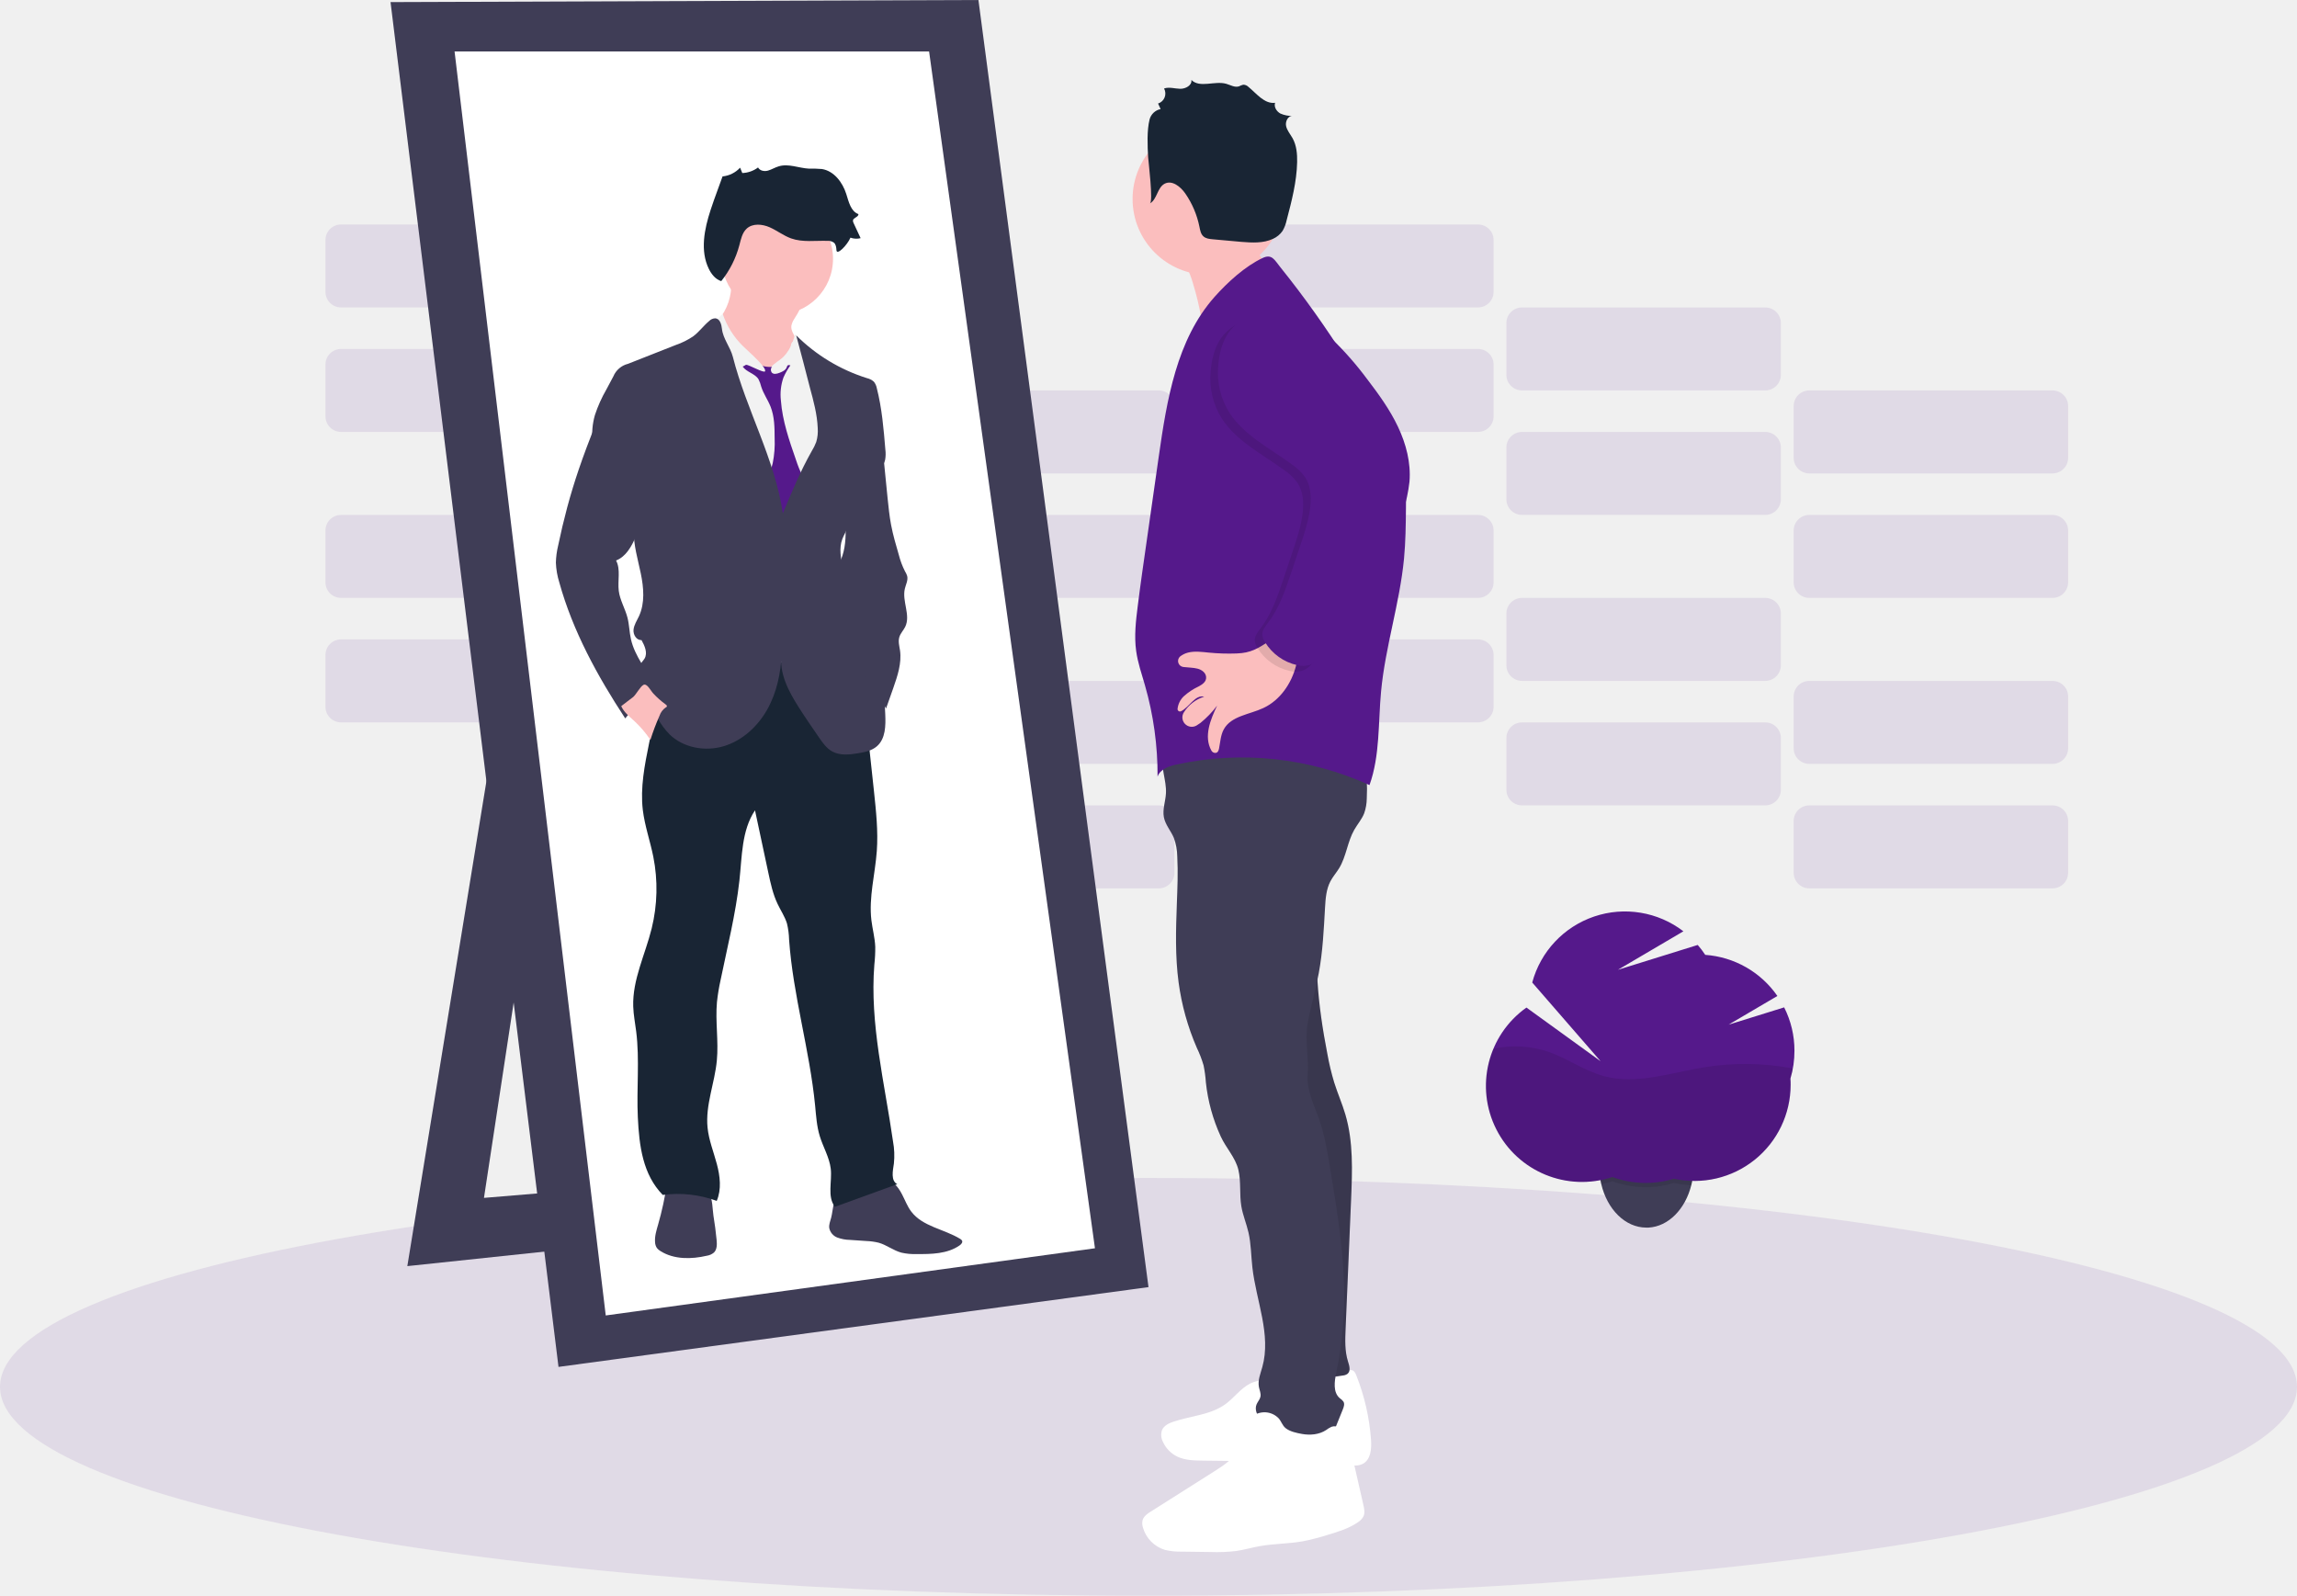
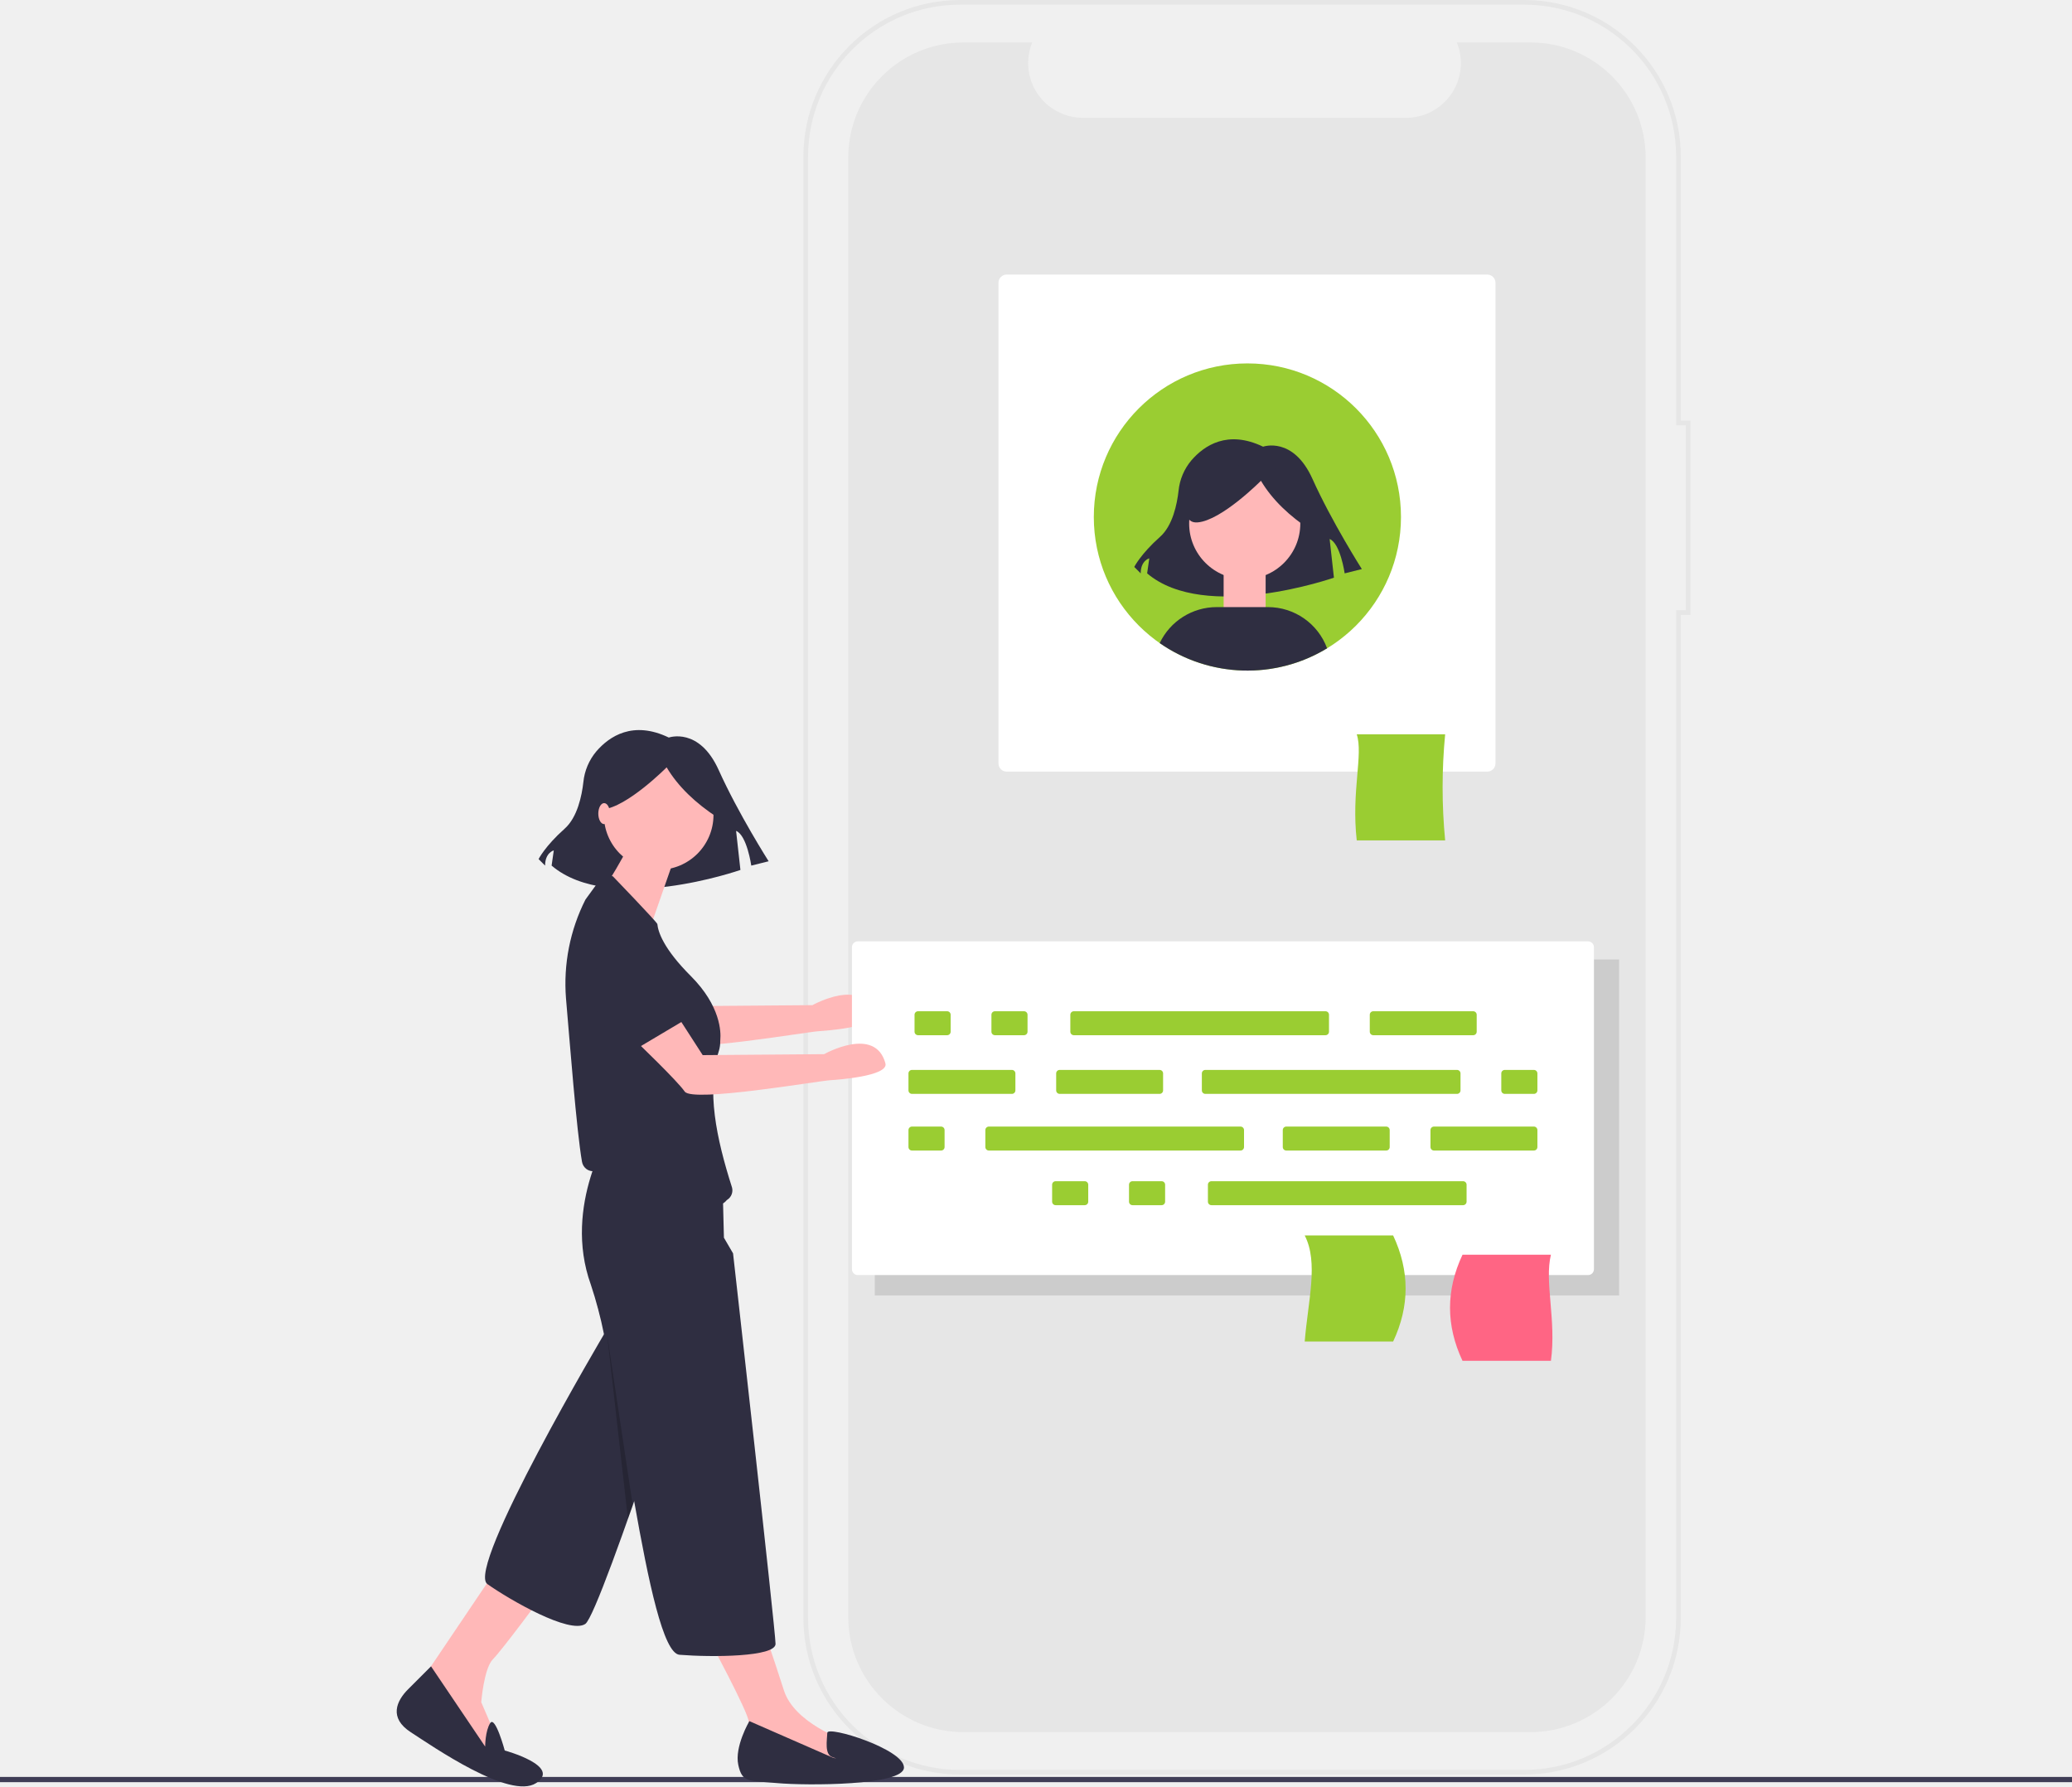
- <svg xmlns="http://www.w3.org/2000/svg" id="bf56719a-dd30-4b09-833f-7c41eeee086b" data-name="Layer 1" width="1094" height="760" viewBox="0 0 1094 760">
-   <rect x="155" y="304.52" width="130.73" height="39.52" rx="7.43" fill="#55198b" opacity="0.1" />
-   <rect x="291.81" y="344.05" width="130.73" height="39.52" rx="7.43" fill="#55198b" opacity="0.1" />
-   <rect x="428.63" y="383.57" width="130.73" height="39.52" rx="7.43" fill="#55198b" opacity="0.1" />
-   <rect x="155" y="245.24" width="130.73" height="39.52" rx="7.43" fill="#55198b" opacity="0.1" />
-   <rect x="291.81" y="284.76" width="130.73" height="39.52" rx="7.43" fill="#55198b" opacity="0.1" />
-   <rect x="428.63" y="324.29" width="130.73" height="39.52" rx="7.43" fill="#55198b" opacity="0.1" />
-   <rect x="580.64" y="304.52" width="130.73" height="39.52" rx="7.43" fill="#55198b" opacity="0.1" />
-   <rect x="717.45" y="344.05" width="130.73" height="39.52" rx="7.43" fill="#55198b" opacity="0.1" />
-   <rect x="854.27" y="383.57" width="130.73" height="39.52" rx="7.43" fill="#55198b" opacity="0.1" />
-   <rect x="580.64" y="245.24" width="130.73" height="39.52" rx="7.43" fill="#55198b" opacity="0.1" />
-   <rect x="717.45" y="284.76" width="130.73" height="39.52" rx="7.43" fill="#55198b" opacity="0.1" />
-   <rect x="854.27" y="324.29" width="130.73" height="39.52" rx="7.43" fill="#55198b" opacity="0.1" />
-   <rect x="155" y="166.19" width="130.73" height="39.52" rx="7.43" fill="#55198b" opacity="0.1" />
-   <rect x="291.81" y="205.71" width="130.73" height="39.52" rx="7.43" fill="#55198b" opacity="0.1" />
-   <rect x="428.63" y="245.24" width="130.73" height="39.52" rx="7.43" fill="#55198b" opacity="0.1" />
-   <rect x="155" y="106.9" width="130.73" height="39.52" rx="7.43" fill="#55198b" opacity="0.1" />
-   <rect x="291.81" y="146.43" width="130.73" height="39.52" rx="7.43" fill="#55198b" opacity="0.1" />
-   <rect x="428.63" y="185.95" width="130.73" height="39.52" rx="7.43" fill="#55198b" opacity="0.1" />
-   <rect x="580.64" y="166.19" width="130.73" height="39.52" rx="7.43" fill="#55198b" opacity="0.1" />
-   <rect x="717.45" y="205.71" width="130.73" height="39.52" rx="7.43" fill="#55198b" opacity="0.1" />
-   <rect x="854.27" y="245.24" width="130.73" height="39.52" rx="7.43" fill="#55198b" opacity="0.1" />
-   <rect x="580.64" y="106.9" width="130.73" height="39.52" rx="7.43" fill="#55198b" opacity="0.1" />
-   <rect x="717.45" y="146.43" width="130.73" height="39.52" rx="7.43" fill="#55198b" opacity="0.1" />
-   <rect x="854.27" y="185.95" width="130.73" height="39.52" rx="7.43" fill="#55198b" opacity="0.1" />
-   <ellipse cx="547" cy="660.5" rx="547" ry="99.5" fill="#55198b" opacity="0.1" />
-   <polygon points="240 321 194 603 402 581 393 557 230.5 570.5 268.5 320.5 240 321" fill="#3f3d56" />
-   <polygon points="186 1 466 0 547 613 266 651 186 1" fill="#3f3d56" />
-   <polygon points="216.5 24.5 442.5 24.5 521.5 594.5 288.5 626.5 216.5 24.5" fill="#fff" />
-   <path d="M482.64,638.86c1.42,2.72,2.48,5.66,4.33,8.11,5.4,7.22,15.65,8.35,23.34,13.06a2.15,2.15,0,0,1,.91.88c.35.83-.43,1.7-1.18,2.22-5.83,4.09-13.48,4.18-20.61,4.13a27.49,27.49,0,0,1-7.13-.68c-3.77-1-7-3.63-10.72-4.7a28.44,28.44,0,0,0-5.89-.83l-7.81-.53a18.41,18.41,0,0,1-6.09-1.13,6.16,6.16,0,0,1-3.84-4.55c-.22-1.66.49-3.27.91-4.89,1-3.84.69-8.48,3.68-11.1a11.35,11.35,0,0,1,4.15-2,132.39,132.39,0,0,1,16.61-4.42C477.93,631.52,480.59,634.92,482.64,638.86Z" transform="translate(-53 -70)" fill="#3f3d56" />
-   <path d="M394.3,660.49c.2,2.13.26,4.57-1.28,6.06a6.83,6.83,0,0,1-3.35,1.5c-7.39,1.72-15.63,1.84-22.06-2.18a6.09,6.09,0,0,1-1.74-1.49,5.43,5.43,0,0,1-.88-2.75c-.23-2.83.64-5.62,1.43-8.35a146.52,146.52,0,0,0,4.25-19.75c.08-.55,18.87,3,20.12,4.86,1.57,2.3,1.58,7.82,2,10.56Q393.74,654.69,394.3,660.49Z" transform="translate(-53 -70)" fill="#3f3d56" />
-   <path d="M464.24,400.27l5,46.49c1,9.5,2.05,19.05,1.36,28.58-.8,11-3.88,22-2.58,32.9.51,4.24,1.67,8.4,1.84,12.67a69,69,0,0,1-.43,8.5c-2.26,28.21,4.89,56.2,8.89,84.21a36.54,36.54,0,0,1,.42,10.48c-.52,3.55-1.56,8.21,1.6,9.89l-29.68,10.76c-3.79-4.75-1.28-12.14-2-18.17-.66-5.43-3.64-10.27-5.23-15.5-1.44-4.7-1.74-9.65-2.21-14.53-2.59-26.57-10.54-52.45-12.4-79.08a36,36,0,0,0-1-7.63c-1-3.31-3-6.2-4.46-9.31-2.24-4.67-3.34-9.79-4.42-14.85l-6.35-29.75c-6.42,9.56-6.16,22-7.43,33.46-1.78,16-5.76,31.73-9,47.53a94.47,94.47,0,0,0-1.69,10.3c-.84,9.27.83,18.63-.06,27.89-1,10.73-5.51,21.2-4.42,31.93.6,5.94,2.88,11.56,4.42,17.32s2.3,12.08-.05,17.57a54,54,0,0,0-25.71-2.84c-9.53-9.75-11.22-23.35-11.87-37s.92-27.32-.78-40.84c-.5-4-1.28-7.9-1.41-11.89-.42-12.79,5.73-24.76,8.79-37.19a78.7,78.7,0,0,0,.77-34.15c-1.5-7.47-4.08-14.72-5-22.29-1.25-10.61.87-21.3,3-31.78,1.43-7.07,2.85-14.14,4.47-21.17,1.74-7.55,3.81-15.26,8.46-21.44,7.44-9.89,20.65-14.28,33-13.32s23.88,6.58,34.08,13.58A128.48,128.48,0,0,1,464.24,400.27Z" transform="translate(-53 -70)" fill="#192534" />
-   <path d="M431.06,222.25a8.63,8.63,0,0,0-1.15,2.94c-.25,2.05,1,3.93,2,5.72a31.15,31.15,0,0,1,2.93,7.3,12,12,0,0,1,.43,4.87,11.75,11.75,0,0,1-1.3,3.5c-1.93,3.72-4.79,7.16-8.68,8.71a15.29,15.29,0,0,1-9.39.38,28.51,28.51,0,0,1-8.59-4.08,26.11,26.11,0,0,1-5.88-5.1,35.25,35.25,0,0,1-4.06-7c-2.08-4.35-4.19-9-3.81-13.77a4.6,4.6,0,0,1,.24-1.27,6.83,6.83,0,0,1,1.34-2,26.1,26.1,0,0,0,6.12-18.15l14.57,3.31c3.21.73,6.42,1.46,9.59,2.37,2.6.75,6.6,1.79,8.29,4.11S432.21,220.13,431.06,222.25Z" transform="translate(-53 -70)" fill="#fbbebe" />
-   <circle cx="370.26" cy="123.29" r="26.48" fill="#fbbebe" />
-   <path d="M419,246.71c1.12-2.45,3.54-4,5.75-5.54s4.45-3.51,4.88-6.18a4.43,4.43,0,0,1,.44-1.74c.85-1.28,2.87-.64,4.08.3,2.94,2.29,4.94,5.54,6.89,8.71a74.43,74.43,0,0,1,6.45,12.19c2.81,7.41,3.15,15.5,3.46,23.41.28,7.2.55,14.51-1.2,21.49-1.1,4.42-3,8.71-3.11,13.26-.33,16.53-6.07,32.33-6.47,48.86a126.75,126.75,0,0,0,.72,14.31l.94,10.73q-21.81-1.25-43.5-3.83c-.42-4.94-1.83-9.73-3.12-14.51a314.93,314.93,0,0,1-10.11-59.74c-.77-10.72-1.56-21.4-2.75-32.08-1.07-9.71-3.17-19.48-1.91-29.17a40.27,40.27,0,0,1,4.1-12.62,8.32,8.32,0,0,1,3.2-3.83A8.65,8.65,0,0,1,390,230a41.94,41.94,0,0,1,6.88-.81,4.74,4.74,0,0,1,1.68.16,5.27,5.27,0,0,1,2.29,2.22A41.52,41.52,0,0,0,419,246.71Z" transform="translate(-53 -70)" fill="#f2f2f2" />
-   <path d="M406.72,244.59c1.86,2.66,5.8,3.29,7.52,6a15.73,15.73,0,0,1,1.31,3.57c1.05,3.35,3.17,6.26,4.46,9.53,1.86,4.7,1.91,9.9,1.93,14.95a49.47,49.47,0,0,1-.92,12c-.6,2.47-1.58,4.82-2.3,7.26a35.5,35.5,0,0,0-1.34,12.8,5.24,5.24,0,0,0,.72,2.65,5.75,5.75,0,0,0,2.56,1.74c2.93,1.29,6,2.61,9.2,2.31a3.37,3.37,0,0,0,1.83-.61,4.07,4.07,0,0,0,.9-1.19l2-3.38c1.81-3.09,3.7-6.55,3-10.08a20,20,0,0,0-2.27-5.17,60.78,60.78,0,0,1-3.26-8.07c-3.19-9.17-6.42-18.47-7.14-28.15a24.74,24.74,0,0,1,1.2-10.92,31.1,31.1,0,0,1,3.52-6.09,2.61,2.61,0,0,0-2.81-.95,16.72,16.72,0,0,0-2.91,1.21c-2.94,1.24-6.2.79-9.17-.06-1.16-.34-3-1.5-4.2-1.42C410.14,242.57,406.79,244.71,406.72,244.59Z" transform="translate(-53 -70)" fill="#55198b" />
-   <path d="M430.13,244.48c-.6-.48-1.53-.92-2.06-.36a2.32,2.32,0,0,0-.38.81c-.52,1.4-2.05,2.09-3.44,2.63s-2.89.84-3.73-.19a2.26,2.26,0,0,1,.13-2.67,8.16,8.16,0,0,1,2.19-1.85,21.38,21.38,0,0,0,8.72-13.72,6.52,6.52,0,0,1,2.39,4.13c.33,1.59.37,3.23.7,4.82.49,2.28,1.58,4.41,1.83,6.72.13,1.23,0,2.47,0,3.7a22.71,22.71,0,0,0,.42,3.58C434.56,249.6,432.91,246.69,430.13,244.48Z" transform="translate(-53 -70)" fill="#f2f2f2" />
-   <path d="M409.89,237.69c-1-.95-2-1.85-3-2.82a38.9,38.9,0,0,1-9.67-15.35c-1.28,1-2.69,2.32-2.72,4a6.13,6.13,0,0,0,1.32,3.25,50.68,50.68,0,0,1,7.33,19.61,5.84,5.84,0,0,1,5.05-2.69c1.58,0,8.67,4.2,9.18,3.14C418.13,245.17,411.09,238.82,409.89,237.69Z" transform="translate(-53 -70)" fill="#f2f2f2" />
-   <path d="M432.22,229.73a83,83,0,0,0,33.58,20.33,7.54,7.54,0,0,1,3.39,1.72,6.93,6.93,0,0,1,1.41,3.1c2.44,9.54,3.26,19.41,4.07,29.22a16.28,16.28,0,0,1-.1,4.88c-.59,2.62-2.45,4.74-4.28,6.71-5.74,6.15-12.29,12.58-13.26,20.94a33.45,33.45,0,0,1-.57,4.8c-.5,1.86-1.61,3.5-2.29,5.31-3.34,8.91,4.21,19.7-.39,28A50.54,50.54,0,0,1,458.84,370a19.86,19.86,0,0,0,1.37,5.88c1.37,2.86,4.19,4.68,6.41,7,6.77,6.94,7.6,17.56,8,27.25.25,5.46.17,11.73-4,15.31-2.41,2.09-5.7,2.77-8.85,3.29-4.19.7-8.75,1.2-12.46-.87-2.66-1.48-4.47-4.07-6.2-6.57-3.28-4.77-6.57-9.53-9.68-14.42-4.92-7.71-9.56-16.52-8.14-25.56-.4,9.25-2.35,18.57-6.89,26.63s-11.85,14.79-20.72,17.45-19.24.78-25.85-5.7a34.94,34.94,0,0,1-5.51-7.43,72.52,72.52,0,0,1-8.14-20.71c-.43-1.89-.75-4,.2-5.69.45-.8,1.14-1.43,1.61-2.22,1.58-2.69.06-6.08-1.47-8.82-2.33.22-4-2.52-3.79-4.86s1.61-4.37,2.6-6.5c2.9-6.28,2.26-13.59.86-20.36s-3.49-13.5-3.33-20.41c.17-7.31-5.09-13.89-9.1-20-2.24-3.44-4.85-6.64-6.8-10.25a33.07,33.07,0,0,1-2.62-24.76,64.89,64.89,0,0,1,5.48-12.22l3.3-6.19a10.21,10.21,0,0,1,7-6l22.83-9a34.35,34.35,0,0,0,8.24-4.12c2.79-2.1,4.87-5,7.53-7.24a4.22,4.22,0,0,1,3-1.31c2.14.19,2.9,2.89,3.12,5,.5,4.72,4,8.72,5.19,13.31,6.44,25.35,20.07,48.73,23.81,74.61,4.2-10.09,8.4-20.2,13.78-29.7a24.66,24.66,0,0,0,2.13-4.31,18.4,18.4,0,0,0,.71-6.69c-.27-6.51-2-12.87-3.71-19.16C436.53,246.1,434.53,238.21,432.22,229.73Z" transform="translate(-53 -70)" fill="#3f3d56" />
-   <path d="M475.73,307.19c.44,4.26.87,8.53,1.66,12.74.92,4.87,2.32,9.63,3.71,14.39a37.45,37.45,0,0,0,2.9,7.73,9.94,9.94,0,0,1,1.07,2.29c.49,2-.63,4-1.11,6-1.44,6,2.88,12.67.16,18.2-.82,1.68-2.25,3.07-2.79,4.87-.63,2.07,0,4.28.33,6.42.85,6-1.2,12.1-3.22,17.87L475,407.44c-3.14-5.84-6.31-11.74-10.65-16.75-1.55-1.8-3.24-3.47-4.67-5.37a37.66,37.66,0,0,1-5-9.74,84.43,84.43,0,0,1-5.17-25.72,17.59,17.59,0,0,1,.85-7.4,39.36,39.36,0,0,1,2.22-4c2.68-4.83,3.23-10.55,3.18-16.07s-.64-11.06,0-16.55a37.86,37.86,0,0,1,4-13.13,18.63,18.63,0,0,1,5.43-6.77,9.78,9.78,0,0,1,6-1.95c3.27.19,2.52,3,2.8,5.71Z" transform="translate(-53 -70)" fill="#3f3d56" />
-   <path d="M328.64,293.58q-3.06,9-5.52,18.16-2.4,9-4.29,18.1a38.76,38.76,0,0,0-1.08,8.14,36.42,36.42,0,0,0,1.63,9.41c6.44,23.21,18.18,44.62,31.4,64.75A58.28,58.28,0,0,1,364.08,400a2.85,2.85,0,0,0,1-1,2.71,2.71,0,0,0-.32-2.34c-3.65-7.48-9.43-14.07-11.25-22.2-.76-3.38-.79-6.9-1.65-10.26-1.11-4.35-3.59-8.33-4.16-12.79-.61-4.86,1-10.16-1.28-14.47,4.65-1.81,7.34-6.6,9.31-11.19a61.29,61.29,0,0,0,4.48-14.71,44.26,44.26,0,0,0-5.41-28.15,45,45,0,0,0-9.05-11.36c-1.19-1.07-4-4.14-5.73-4.11-2.31.05-3.05,3.79-3.71,5.47C333.64,279.75,331,286.62,328.64,293.58Z" transform="translate(-53 -70)" fill="#3f3d56" />
-   <path d="M370.06,405.51c.3.22.64.52.56.88s-.37.45-.63.6a7.76,7.76,0,0,0-2.88,3.9,108.85,108.85,0,0,0-4.34,11.49,50.37,50.37,0,0,0-7.84-9.15c-2.28-2.1-4.83-4.09-6.05-6.93,0-.08,5.24-3.95,5.72-4.37,1.47-1.31,3.32-4.94,4.84-5.74,1.72-.9,3.36,2.63,4.67,4.05A39.72,39.72,0,0,0,370.06,405.51Z" transform="translate(-53 -70)" fill="#fbbebe" />
-   <path d="M451.38,189.15c-.07-1.31-.24-2.76-1.24-3.61a4.73,4.73,0,0,0-3-.83c-5.83-.19-11.86.79-17.36-1.17-3.62-1.29-6.71-3.77-10.24-5.31s-8.05-1.95-10.9.64c-2.16,2-2.75,5.07-3.5,7.9a46.32,46.32,0,0,1-8.63,17.12c-2.71-.84-4.65-3.26-5.9-5.8-4.25-8.66-2.16-19,.86-28.18,1-3.08,2.11-6.13,3.22-9.17l2.44-6.72a13.12,13.12,0,0,0,8.36-4.16l1.05,2.55a13.3,13.3,0,0,0,7.5-2.65c.84,1.58,3,2,4.75,1.49s3.26-1.49,5-2c4.65-1.5,9.61.81,14.49,1.07a58,58,0,0,1,6.19.18c5.76.93,9.83,6.35,11.59,11.91,1.17,3.7,2.14,8.25,5.79,9.56.08,1.4-2.4,1.67-2.61,3a2.3,2.3,0,0,0,.3,1.27l3.35,7.19a8.32,8.32,0,0,1-4.84-.24C456.54,186.74,451.53,191.86,451.38,189.15Z" transform="translate(-53 -70)" fill="#192534" />
-   <path d="M621.14,204.8a131.36,131.36,0,0,1,4,16.73c.72,4.24,1.14,8.95-1.29,12.49,9.26-13.93,18.93-28.28,33-37.27A30.13,30.13,0,0,1,649,173.51c.08-.84-11.55,3.55-12.44,4.05-4.08,2.27-7.82,5.09-11.8,7.52-2.06,1.25-10.64,4.21-10.72,6,0,1.15,3.41,4.67,4.05,5.88A45.67,45.67,0,0,1,621.14,204.8Z" transform="translate(-53 -70)" fill="#fbbebe" />
-   <path d="M664.17,730.18a15.5,15.5,0,0,0-15.84-1.2c-4.53,2.34-7.58,6.77-11.7,9.77-7.08,5.14-16.43,5.55-24.72,8.33-2.2.74-4.54,1.84-5.47,4a7.1,7.1,0,0,0,.41,5.57,14.42,14.42,0,0,0,6.86,7.07c3.72,1.78,8,1.86,12.12,1.91l35.8.42c11,.13,22.07.26,33,1.63,2.55.32,5.31.67,7.56-.58,3.66-2,4.08-7.06,3.8-11.23a103.07,103.07,0,0,0-7-30.8c-.43-1.09-1-2.33-2.21-2.53a3.6,3.6,0,0,0-2.38.76c-10.1,6-22.89,9.39-33.63,4.59" transform="translate(-53 -70)" fill="#fff" />
-   <path d="M682.09,501.78c-4,23.23-1.39,47.1,3.11,70.23a122.46,122.46,0,0,0,3.27,13.64c1.61,5.1,3.78,10,5.29,15.13,3.84,13,3.3,26.9,2.73,40.47L693.87,703c-.22,5.18-.42,10.48,1.14,15.42.63,2,1.4,4.5-.19,5.85a4.46,4.46,0,0,1-2.11.81,32.66,32.66,0,0,1-21-3.15L671,659.55c-.22-19.23-.45-38.54-3.41-57.53-2.35-15.1-6.43-30-6.7-45.28-.28-16,3.64-31.79,7.64-47.3.86-3.32,4-5.75,6.58-8a8.09,8.09,0,0,1,3.2-1.94C679.51,499.17,681.35,500.77,682.09,501.78Z" transform="translate(-53 -70)" fill="#3f3d56" />
-   <path d="M682.09,501.78c-4,23.23-1.39,47.1,3.11,70.23a122.46,122.46,0,0,0,3.27,13.64c1.61,5.1,3.78,10,5.29,15.13,3.84,13,3.3,26.9,2.73,40.47L693.87,703c-.22,5.18-.42,10.48,1.14,15.42.63,2,1.4,4.5-.19,5.85a4.46,4.46,0,0,1-2.11.81,32.66,32.66,0,0,1-21-3.15L671,659.55c-.22-19.23-.45-38.54-3.41-57.53-2.35-15.1-6.43-30-6.7-45.28-.28-16,3.64-31.79,7.64-47.3.86-3.32,4-5.75,6.58-8a8.09,8.09,0,0,1,3.2-1.94C679.51,499.17,681.35,500.77,682.09,501.78Z" transform="translate(-53 -70)" opacity="0.1" />
-   <path d="M607,429.18c-1.48,6.09,1.66,12.4,1.31,18.66-.2,3.79-1.69,7.57-1,11.29s3.35,6.52,4.77,9.93a26.94,26.94,0,0,1,1.62,8.88c.41,7.48.08,15-.2,22.45-.47,12.5-.82,25.07.83,37.46A117.19,117.19,0,0,0,623,569a54,54,0,0,1,3.23,8.39,59.88,59.88,0,0,1,1.1,8.14,82.7,82.7,0,0,0,7.07,25.71c2.55,5.57,7,10,8.41,15.91,1.34,5.66.44,11.63,1.41,17.36.71,4.25,2.44,8.27,3.4,12.47,1.25,5.43,1.22,11.06,1.85,16.6,1.8,16,9.07,32,4.73,47.52-.87,3.12-2.22,6.29-1.61,9.47.3,1.56,1.06,3.1.72,4.65-.28,1.32-1.3,2.34-1.82,3.59-1,2.34.06,5.12,1.84,6.93a19.69,19.69,0,0,0,6.5,3.84c7.37,3.15,15,6.35,23,6.28a6.18,6.18,0,0,0,2.83-.52c1.44-.75,2.15-2.38,2.76-3.88l4.1-10.14c.5-1.23,1-2.67.31-3.81a7.1,7.1,0,0,0-1.72-1.6c-3.31-2.79-2.56-8-1.68-12.19a177.87,177.87,0,0,0,3.72-32.7c.44-21.92-3.17-43.71-6.77-65.34-1.25-7.51-2.51-15.07-5-22.27s-6.16-14.13-5.56-21.61c.64-8.08-1.46-16.55,0-24.52s3.77-15.77,5.26-23.73c1.93-10.33,2.41-20.86,3-31.34.25-4.28.57-8.7,2.57-12.5,1.17-2.22,2.87-4.12,4.18-6.27,3.38-5.59,3.92-12.52,7.15-18.2,1.53-2.69,3.64-5.06,4.76-7.94a22.19,22.19,0,0,0,1.22-7.06,84,84,0,0,0-1-18.05,117.45,117.45,0,0,0-55-12.76c-7.31.12-14.7.86-21.56,3.39C619.86,425.25,613.9,428.66,607,429.18Z" transform="translate(-53 -70)" fill="#3f3d56" />
-   <path d="M648,746c-2.94,3.66-2.74,8.89-4.62,13.2-2.28,5.23-7.36,8.58-12.18,11.63l-30,19c-1.64,1-3.4,2.23-4,4.09a6.56,6.56,0,0,0,.15,3.59,15.58,15.58,0,0,0,10.48,10.64,31,31,0,0,0,8.11.83l13.49.18a79,79,0,0,0,12.31-.48c3.74-.54,7.38-1.61,11.1-2.29,6.77-1.23,13.73-1.12,20.51-2.31a108.46,108.46,0,0,0,12.28-3.17c4.9-1.47,9.89-3,14.09-5.91a7.31,7.31,0,0,0,2.71-2.92c.71-1.65.32-3.54-.08-5.29l-6.44-28.3a16.87,16.87,0,0,0-2.52-6.61c-1.43-1.9-4-3.16-6.23-2.35a13.21,13.21,0,0,0-2.59,1.56c-3.3,2.17-7.53,2.53-11.43,1.85-2.52-.45-5.85-1.14-7.88-2.81-1.54-1.27-2-3.24-3.31-4.68A9.39,9.39,0,0,0,648,746Z" transform="translate(-53 -70)" fill="#fff" />
-   <circle cx="575.55" cy="94.77" r="36.13" fill="#fbbebe" />
-   <path d="M600.68,166.89c3.46-1.94,3.46-7.53,7-9.39s7.56,1.37,9.83,4.63A42.59,42.59,0,0,1,624.26,178c.32,1.62.62,3.39,1.84,4.52s2.82,1.27,4.38,1.43q6.85.68,13.72,1.24c5.1.41,10.48.74,15.11-1.45a11,11,0,0,0,4.54-3.76,16.92,16.92,0,0,0,1.94-5.08c2.39-9.09,4.8-18.29,5-27.69.08-3.88-.26-7.9-2.13-11.3-1.09-2-2.69-3.74-3.14-5.94s1-5,3.28-4.76a13.46,13.46,0,0,1-6-1.14c-1.81-1-3.15-3.15-2.51-5.11-5.08.65-8.78-4.37-12.74-7.62a3.45,3.45,0,0,0-2.42-1,8.73,8.73,0,0,0-2,.77c-2,.7-4.09-.63-6.14-1.21-5.5-1.54-12.49,2.18-16.57-1.82.39,2.55-2.74,4.26-5.32,4.21s-5.24-1-7.68-.14a5,5,0,0,1-2.86,7.16l1.21,2.64a6.82,6.82,0,0,0-5.25,4.92c-1.33,5.25-1,12.71-.68,18.11C600,147.35,602.31,166,600.68,166.89Z" transform="translate(-53 -70)" fill="#192534" />
-   <path d="M631.51,211.34c-18.15,20.41-22.77,49.14-26.64,76.19l-5.7,39.94c-1.48,10.36-3,20.72-4.29,31.11-.9,7.11-1.74,14.33-.76,21.43.77,5.6,2.64,11,4.2,16.39a154.56,154.56,0,0,1,6,43.49c1.21-3.56,5.4-5,9.08-5.8a146.82,146.82,0,0,1,91.86,9.81c5.05-14.15,4.1-29.63,5.51-44.59,2-21.33,8.89-42,10.93-63.29.75-7.93.84-15.9.92-23.87.06-5.85.12-11.76-1.1-17.49-1.36-6.34-4.23-12.25-7.2-18A469.1,469.1,0,0,0,687,230.24q-7.54-11.28-15.73-22.11-4.15-5.49-8.47-10.86c-2.79-3.47-4-6.48-8.43-4.4C646,196.79,637.6,204.49,631.51,211.34Z" transform="translate(-53 -70)" fill="#55198b" />
-   <path d="M641.91,381.22a98,98,0,0,1-13.27-.42c-3.27-.32-6.61-.8-9.8,0a10.2,10.2,0,0,0-3.81,1.87,2.87,2.87,0,0,0,1.63,5l3.42.3c2.17.19,4.43.41,6.12,2a3.82,3.82,0,0,1,1.24,2.41c.21,2.33-1.81,3.6-3.62,4.57a28.69,28.69,0,0,0-7.06,4.7,9.78,9.78,0,0,0-2.93,6,1.16,1.16,0,0,0,1.7,1.07c4-2,6.61-7.93,11-6.94a17.82,17.82,0,0,0-9.66,7.43,4.48,4.48,0,0,0,6,6.33,19.78,19.78,0,0,0,1.88-1.25,46.21,46.21,0,0,0,7.93-8.24c-3.2,6.75-6.44,14.65-2.76,21.36a2.13,2.13,0,0,0,2,1.18c1.16-.12,1.5-1.21,1.69-2.17.6-3.09.75-6.35,2.27-9.1,3.52-6.38,12.2-7,18.81-10.11,7.93-3.68,13.36-11.6,15.55-20.06a15.42,15.42,0,0,0,.39-7.62c-1.47-5.69-8.49-7-13-4.25C652.1,378.79,648.89,381,641.91,381.22Z" transform="translate(-53 -70)" fill="#fbbebe" />
-   <path d="M634.89,269.29c7,10.81,19.15,16.9,29.57,24.49A24.79,24.79,0,0,1,671,300c2.63,4.06,3,9.22,2.46,14-.68,6.31-2.71,12.38-4.72,18.4l-4.37,13.05c-2.77,8.28-5.63,16.73-10.9,23.69-1.35,1.77-2.92,3.66-2.86,5.88a7.6,7.6,0,0,0,1.28,3.58,24.08,24.08,0,0,0,15.29,10.92,11.66,11.66,0,0,0,5.75,0c2.7-.8,4.73-3,6.61-5.08,9-9.93,18-20,24.5-31.65,6.35-11.37,10.15-24,13.65-36.51a76.86,76.86,0,0,0,3-14.13c.74-9-1.62-18-5.48-26.13s-9.17-15.49-14.64-22.64a157.58,157.58,0,0,0-17.15-19.68c-10.88-10.17-24.19-16.15-38.75-10.38-10.28,4.08-14.13,12.59-15.05,23.49A35.74,35.74,0,0,0,634.89,269.29Z" transform="translate(-53 -70)" opacity="0.1" />
-   <path d="M638.53,266.55c7,10.81,19.16,16.9,29.57,24.49a24.87,24.87,0,0,1,6.51,6.26c2.63,4.06,3,9.21,2.46,14-.69,6.31-2.71,12.38-4.73,18.4l-4.37,13c-2.77,8.28-5.63,16.72-10.9,23.69-1.34,1.77-2.91,3.65-2.85,5.88a7.42,7.42,0,0,0,1.28,3.57,24.07,24.07,0,0,0,15.28,10.93,11.7,11.7,0,0,0,5.76,0c2.7-.79,4.72-3,6.61-5.07,9-9.94,18-20,24.5-31.65,6.35-11.37,10.15-24,13.65-36.52a76.08,76.08,0,0,0,3-14.12c.74-9-1.62-18-5.47-26.14s-9.17-15.49-14.64-22.64A157.65,157.65,0,0,0,687,231.06c-10.87-10.16-24.18-16.15-38.74-10.37-10.29,4.08-14.13,12.58-15.06,23.49A35.77,35.77,0,0,0,638.53,266.55Z" transform="translate(-53 -70)" fill="#55198b" />
-   <path d="M859.65,625.24a37,37,0,0,1-.8,7.76c-.1.48-.21,1-.32,1.41-2.84,11.39-10.85,19.72-20.41,20.25-.32,0-.64,0-1,0-10.11,0-18.66-8.72-21.48-20.73-.08-.32-.15-.64-.22-1a37,37,0,0,1-.8-7.76c0-16.27,10.07-29.45,22.5-29.45S859.65,609,859.65,625.24Z" transform="translate(-53 -70)" fill="#3f3d56" />
-   <path d="M859.65,625.24a37,37,0,0,1-.8,7.76c-.1.48-.21,1-.32,1.41-.34,0-.67,0-1,0a45.76,45.76,0,0,1-7.36-1,44.92,44.92,0,0,1-6.56,1.5,45.87,45.87,0,0,1-5.14.48l-1.74,0a46.41,46.41,0,0,1-6.16-.41,45.17,45.17,0,0,1-9.67-2.4,45.56,45.56,0,0,1-5.22,1.4c-.08-.32-.15-.64-.22-1a37,37,0,0,1-.8-7.76c0-16.27,10.07-29.45,22.5-29.45S859.65,609,859.65,625.24Z" transform="translate(-53 -70)" opacity="0.1" />
-   <path d="M907.65,570.38a45.54,45.54,0,0,0-4.9-20.61L876.29,558l23.23-13.66a45.73,45.73,0,0,0-34.36-19.58,45.65,45.65,0,0,0-3.57-4.72l-38,11.83,31.17-18.33a45.73,45.73,0,0,0-72,24.39l32.55,37.47L780,549.86a45.74,45.74,0,0,0,40.93,80.7,45.92,45.92,0,0,0,29.28.81,45.78,45.78,0,0,0,55.62-44.66c0-1,0-2-.1-3A45.63,45.63,0,0,0,907.65,570.38Z" transform="translate(-53 -70)" fill="#55198b" />
-   <path d="M906.86,578.86a121.9,121.9,0,0,0-42.34-.54c-15.89,2.63-32.13,8.41-47.67,4.19-9.12-2.48-17-8.22-25.91-11.41a49.18,49.18,0,0,0-26.75-1.6,45.76,45.76,0,0,0,56.69,61.06,45.92,45.92,0,0,0,29.28.81,45.78,45.78,0,0,0,55.62-44.66c0-1,0-2-.1-3A45.19,45.19,0,0,0,906.86,578.86Z" transform="translate(-53 -70)" opacity="0.1" />
+ <svg xmlns="http://www.w3.org/2000/svg" id="bfec500d-0b80-48c2-bf1e-a3875eeeae28" data-name="Layer 1" width="888" height="765.554" viewBox="0 0 888 765.554">
+   <path d="M811.933,85.414H780.36a23.444,23.444,0,0,1-21.706,32.298H620.086a23.444,23.444,0,0,1-21.706-32.298H568.89a49.345,49.345,0,0,0-49.345,49.345V760.168a49.345,49.345,0,0,0,49.345,49.345H811.933a49.345,49.345,0,0,0,49.345-49.345V134.759A49.345,49.345,0,0,0,811.933,85.414Z" transform="translate(-156 -67.22294)" fill="#e6e6e6" />
+   <path d="M809.267,827.704H567.389a67.153,67.153,0,0,1-67.077-67.077V134.3a67.153,67.153,0,0,1,67.077-67.077H809.267A67.152,67.152,0,0,1,876.343,134.3v113.167h4.168v83.266h-4.168v429.895A67.152,67.152,0,0,1,809.267,827.704ZM567.389,69.223a65.151,65.151,0,0,0-65.077,65.077V760.627a65.151,65.151,0,0,0,65.077,65.077H809.267a65.15,65.15,0,0,0,65.076-65.077v-431.895h4.168V249.467h-4.168V134.3a65.15,65.15,0,0,0-65.076-65.077Z" transform="translate(-156 -67.22294)" fill="#e6e6e6" />
+   <path d="M436.16,473.609l16.001,24.783,52.034-.415s21.874-12.353,26.273,3.935c1.506,5.578-21.391,7.088-23.547,7.218-5.39.327-59.15,9.654-62.469,4.878s-20.777-21.464-20.777-21.464Z" transform="translate(-156 -67.22294)" fill="#ffb8b8" />
+   <path d="M587.417,184.892a3.504,3.504,0,0,0-3.5,3.5v206a3.504,3.504,0,0,0,3.5,3.5h206a3.504,3.504,0,0,0,3.5-3.5v-206a3.504,3.504,0,0,0-3.5-3.5Z" transform="translate(-156 -67.22294)" fill="#fff" />
+   <path d="M775.353,427.376H737.46c-2.37-21.079,2.859-36.791,0-45.472h37.894A237.224,237.224,0,0,0,775.353,427.376Z" transform="translate(-156 -67.22294)" fill="#9acd32" />
+   <rect x="374.912" y="411.169" width="319" height="144" fill="#ccc" />
+   <path d="M756.417,288.782a65.82,65.82,0,1,1-65.82-65.82A65.789,65.789,0,0,1,756.417,288.782Z" transform="translate(-156 -67.22294)" fill="#9acd32" />
+   <path d="M523.616,470.641a2.503,2.503,0,0,0-2.5,2.5v138a2.503,2.503,0,0,0,2.5,2.5h313a2.502,2.502,0,0,0,2.5-2.5v-138a2.503,2.503,0,0,0-2.5-2.5Z" transform="translate(-156 -67.22294)" fill="#fff" />
+   <path d="M744.548,500.586a1.502,1.502,0,0,0-1.5,1.5v7.272a1.502,1.502,0,0,0,1.5,1.5H787.372a1.502,1.502,0,0,0,1.5-1.5v-7.272a1.502,1.502,0,0,0-1.5-1.5Z" transform="translate(-156 -67.22294)" fill="#9acd32" />
+   <path d="M582.397,500.586a1.502,1.502,0,0,0-1.5,1.5v7.272a1.502,1.502,0,0,0,1.5,1.5H594.872a1.502,1.502,0,0,0,1.5-1.5v-7.272a1.502,1.502,0,0,0-1.5-1.5Z" transform="translate(-156 -67.22294)" fill="#9acd32" />
+   <path d="M549.447,500.586a1.502,1.502,0,0,0-1.5,1.5v7.272a1.502,1.502,0,0,0,1.5,1.5h12.475a1.502,1.502,0,0,0,1.5-1.5v-7.272a1.502,1.502,0,0,0-1.5-1.5Z" transform="translate(-156 -67.22294)" fill="#9acd32" />
+   <path d="M616.214,500.586a1.502,1.502,0,0,0-1.5,1.5v7.272a1.502,1.502,0,0,0,1.5,1.5H724.073a1.502,1.502,0,0,0,1.5-1.5v-7.272a1.502,1.502,0,0,0-1.5-1.5Z" transform="translate(-156 -67.22294)" fill="#9acd32" />
+   <path d="M641.361,573.423a1.502,1.502,0,0,0-1.5,1.5v7.273a1.502,1.502,0,0,0,1.5,1.5h12.476a1.502,1.502,0,0,0,1.5-1.5v-7.273a1.502,1.502,0,0,0-1.5-1.5Z" transform="translate(-156 -67.22294)" fill="#9acd32" />
+   <path d="M608.41,573.423a1.502,1.502,0,0,0-1.5,1.5v7.273a1.502,1.502,0,0,0,1.5,1.5h12.476a1.502,1.502,0,0,0,1.5-1.5v-7.273a1.502,1.502,0,0,0-1.5-1.5Z" transform="translate(-156 -67.22294)" fill="#9acd32" />
+   <path d="M675.178,573.423a1.502,1.502,0,0,0-1.5,1.5v7.273a1.502,1.502,0,0,0,1.5,1.5H783.036a1.502,1.502,0,0,0,1.5-1.5v-7.273a1.502,1.502,0,0,0-1.5-1.5Z" transform="translate(-156 -67.22294)" fill="#9acd32" />
+   <path d="M610.145,525.732a1.502,1.502,0,0,0-1.5,1.5v7.272a1.502,1.502,0,0,0,1.5,1.5h42.824a1.502,1.502,0,0,0,1.5-1.5v-7.272a1.502,1.502,0,0,0-1.5-1.5Z" transform="translate(-156 -67.22294)" fill="#9acd32" />
+   <path d="M546.845,525.732a1.502,1.502,0,0,0-1.5,1.5v7.272a1.502,1.502,0,0,0,1.5,1.5h42.824a1.502,1.502,0,0,0,1.5-1.5v-7.272a1.502,1.502,0,0,0-1.5-1.5Z" transform="translate(-156 -67.22294)" fill="#9acd32" />
+   <path d="M800.91,525.732a1.502,1.502,0,0,0-1.5,1.5v7.272a1.502,1.502,0,0,0,1.5,1.5h12.476a1.502,1.502,0,0,0,1.5-1.5v-7.272a1.502,1.502,0,0,0-1.5-1.5Z" transform="translate(-156 -67.22294)" fill="#9acd32" />
+   <path d="M672.577,525.732a1.502,1.502,0,0,0-1.5,1.5v7.272a1.502,1.502,0,0,0,1.5,1.5H780.435a1.502,1.502,0,0,0,1.5-1.5v-7.272a1.502,1.502,0,0,0-1.5-1.5Z" transform="translate(-156 -67.22294)" fill="#9acd32" />
+   <path d="M707.262,550.011a1.502,1.502,0,0,0-1.5,1.5v7.272a1.502,1.502,0,0,0,1.5,1.5h42.824a1.502,1.502,0,0,0,1.5-1.5V551.511a1.502,1.502,0,0,0-1.5-1.5Z" transform="translate(-156 -67.22294)" fill="#9acd32" />
+   <path d="M770.562,550.011a1.502,1.502,0,0,0-1.5,1.5v7.272a1.502,1.502,0,0,0,1.5,1.5h42.824a1.502,1.502,0,0,0,1.5-1.5V551.511a1.502,1.502,0,0,0-1.5-1.5Z" transform="translate(-156 -67.22294)" fill="#9acd32" />
+   <path d="M546.845,550.011a1.502,1.502,0,0,0-1.5,1.5v7.272a1.502,1.502,0,0,0,1.5,1.5h12.476a1.502,1.502,0,0,0,1.5-1.5V551.511a1.502,1.502,0,0,0-1.5-1.5Z" transform="translate(-156 -67.22294)" fill="#9acd32" />
+   <path d="M579.796,550.011a1.502,1.502,0,0,0-1.5,1.5v7.272a1.502,1.502,0,0,0,1.5,1.5H687.654a1.502,1.502,0,0,0,1.5-1.5V551.511a1.502,1.502,0,0,0-1.5-1.5Z" transform="translate(-156 -67.22294)" fill="#9acd32" />
+   <path d="M697.32,258.648s12.882-4.601,21.163,13.802,21.163,38.646,21.163,38.646l-7.361,1.84s-1.84-12.882-6.441-14.722l1.84,16.563s-55.209,19.323-80.053-1.84l.92-6.441s-3.681.92-3.681,6.441l-2.76-2.76s2.76-5.521,11.042-12.882c5.436-4.832,7.303-14.024,7.945-19.771a23.925,23.925,0,0,1,5.508-13.029C672.11,258.117,682.137,251.338,697.32,258.648Z" transform="translate(-156 -67.22294)" fill="#2f2e41" />
+   <circle cx="533.455" cy="224.374" r="23.819" fill="#ffb8b8" />
+   <path d="M717.91,294.487c-9.171-6.028-16.595-12.971-21.506-21.23,0,0-16.831,16.984-27.117,17.833s-.935-20.381-.935-20.381l18.701-4.246,17.766,1.698,14.026,8.492Z" transform="translate(-156 -67.22294)" fill="#2f2e41" />
+   <rect x="524.417" y="243.169" width="18" height="18" fill="#ffb8b8" />
+   <path d="M724.757,345.052a65.85,65.85,0,0,1-71.74-2.23,27.038,27.038,0,0,1,24.4-15.43h22A27.006,27.006,0,0,1,724.757,345.052Z" transform="translate(-156 -67.22294)" fill="#2f2e41" />
+   <rect y="761.497" width="888" height="2.241" fill="#3f3d56" />
+   <path d="M782.79,650.402h37.894c2.37-17.488-2.859-33.814,0-45.472H782.79Q772.089,627.666,782.79,650.402Z" transform="translate(-156 -67.22294)" fill="#ff6584" />
+   <path d="M753.055,642.137H715.161c1.421-17.484,6.002-33.811,0-45.472h37.894Q763.756,619.401,753.055,642.137Z" transform="translate(-156 -67.22294)" fill="#9acd32" />
+   <path d="M442.631,383.296s13.022-4.651,21.393,13.952,21.393,39.066,21.393,39.066l-7.441,1.86s-1.86-13.022-6.511-14.882l1.86,16.743s-55.809,19.533-80.922-1.86l.93-6.511s-3.721.93-3.721,6.511l-2.79-2.79s2.79-5.581,11.162-13.022c5.495-4.884,7.383-14.176,8.032-19.985a24.185,24.185,0,0,1,5.568-13.17C417.147,382.759,427.283,375.906,442.631,383.296Z" transform="translate(-156 -67.22294)" fill="#2f2e41" />
+   <path d="M367.283,741.903l-32.431,48.087,30.194,30.194,3.914-7.828-6.71-15.656s1.118-14.538,5.032-18.452S388.531,750.85,388.531,750.85Z" transform="translate(-156 -67.22294)" fill="#ffb8b8" />
+   <path d="M408.661,586.458s-6.149,9.733,6.711,51.67c0,0-59.987,101.243-50.482,107.953s35.229,21.559,41.939,17.086,55.511-156.02,55.511-156.02Z" transform="translate(-156 -67.22294)" fill="#2f2e41" />
+   <path d="M340.723,781.324l-9.785,9.785c-5.032,5.032-8.387,12.301,1.118,18.452s42.496,29.076,53.679,21.807-13.42-13.979-13.42-13.979-4.068-15.084-6.228-11.736-2.16,10.058-2.16,10.058Z" transform="translate(-156 -67.22294)" fill="#2f2e41" />
+   <path d="M458.985,768.184s17.893,32.99,17.893,36.904-1.118,15.097-1.118,15.097l34.108,8.387,11.742-5.592-3.914-10.065s-21.248-7.269-25.721-21.248-9.506-28.517-9.506-28.517Z" transform="translate(-156 -67.22294)" fill="#ffb8b8" />
+   <circle cx="282.296" cy="349.252" r="23.485" fill="#ffb8b8" />
+   <path d="M444.447,436.604l-11.212,32.216-24.574-10.968s16.775-25.721,16.775-29.076Z" transform="translate(-156 -67.22294)" fill="#ffb8b8" />
+   <path d="M447.802,551.231H418.166s-21.248,32.431-8.946,66.54a176.816,176.816,0,0,1,5.62,21.19c4.292,19.894,8.566,46.841,12.946,71.603,6.152,34.782,12.513,65.253,19.428,65.806,13.979,1.118,41.162.932,41.162-4.66s-18.208-167.359-18.208-167.359l-3.914-6.71L465.514,568.414a17.629,17.629,0,0,0-17.712-17.183Z" transform="translate(-156 -67.22294)" fill="#2f2e41" />
+   <path d="M477.157,804.808s-6.43,10.904-4.753,18.732,4.473,6.71,16.775,7.828,54.238,1.118,54.238-6.71-32.714-17.994-32.852-14.868-1.256,9.277,2.099,10.395.28.28.28.28Z" transform="translate(-156 -67.22294)" fill="#2f2e41" />
+   <path d="M420.387,566.815c4.373,0,13.778-11.232,18.7-6.31,3.58,3.58,6.618,7.019,9.298,10.053,7.693,8.709,14.419,16.691,19.093,10.964.706-.866-1.669,1.134.312-.214a4.792,4.792,0,0,0,1.931-5.2c-6.781-21.246-11.004-41.599-5.612-58.6a13.793,13.793,0,0,0,.567-4.16q.001-.309.029-.618c.285-3.137.214-14.374-12.661-27.248-11.766-11.766-14.024-18.997-14.321-22.259-.07-.76-19.037-20.439-19.037-20.439a4.769,4.769,0,0,0-5.711,1.603l-6.075,8.354a79.905,79.905,0,0,0-8.332,42.32c1.645,18.955,4.501,56.442,6.846,69.963a4.94,4.94,0,0,0,1.829,3.116,4.71,4.71,0,0,0,4.821.571A20.306,20.306,0,0,1,420.387,566.815Z" transform="translate(-156 -67.22294)" fill="#2f2e41" />
+   <polygon points="271.168 645.108 260.148 571.682 269.111 650.948 271.168 645.108" opacity="0.2" />
+   <path d="M441.16,494.609l16.001,24.783,52.034-.415s21.874-12.353,26.273,3.935c1.506,5.578-21.391,7.088-23.547,7.218-5.39.327-59.15,9.654-62.469,4.878s-20.777-21.464-20.777-21.464Z" transform="translate(-156 -67.22294)" fill="#ffb8b8" />
+   <path d="M417.231,477.223s9.085-5.923,21.559,4.61,14.968,19.958,14.968,19.958l-29.382,17.463S395.672,488.69,417.231,477.223Z" transform="translate(-156 -67.22294)" fill="#2f2e41" />
+   <path d="M463.445,417.524c-9.271-6.093-16.776-13.112-21.74-21.461,0,0-17.014,17.168-27.411,18.027s-.945-20.602-.945-20.602l18.904-4.292,17.959,1.717,14.178,8.584Z" transform="translate(-156 -67.22294)" fill="#2f2e41" />
+   <ellipse cx="258.917" cy="348.669" rx="2.5" ry="4.5" fill="#ffb8b8" />
</svg>
